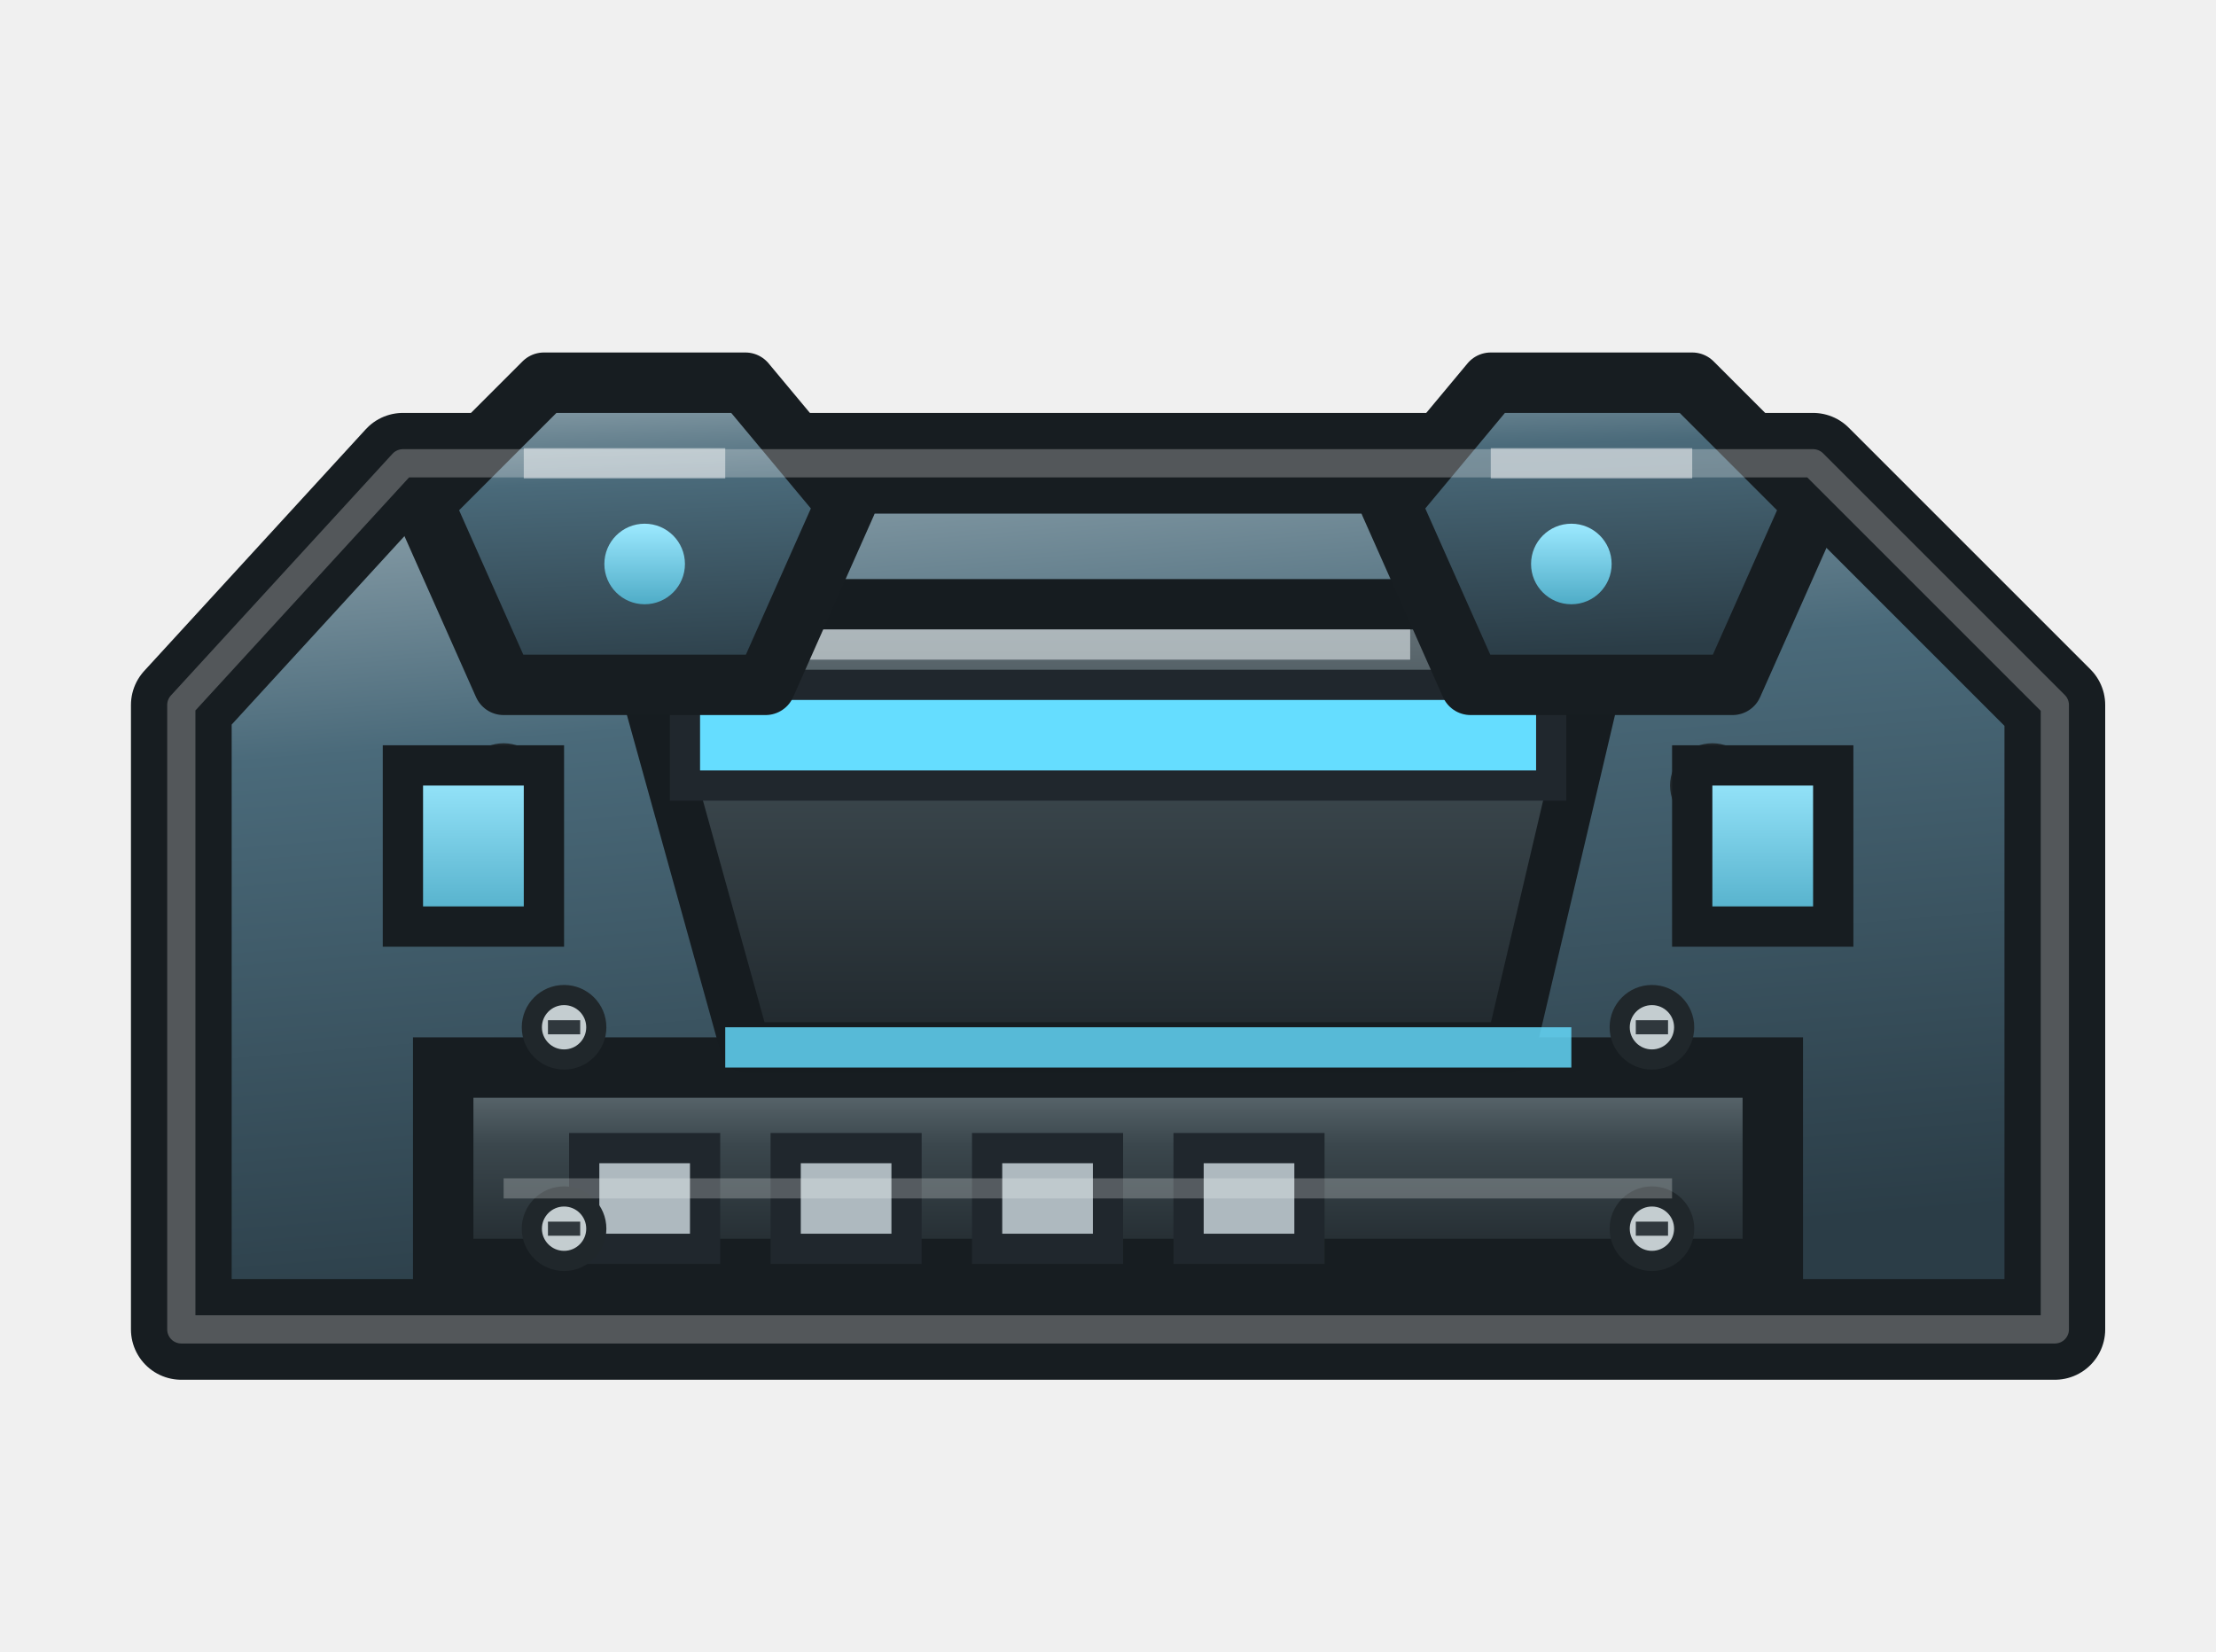
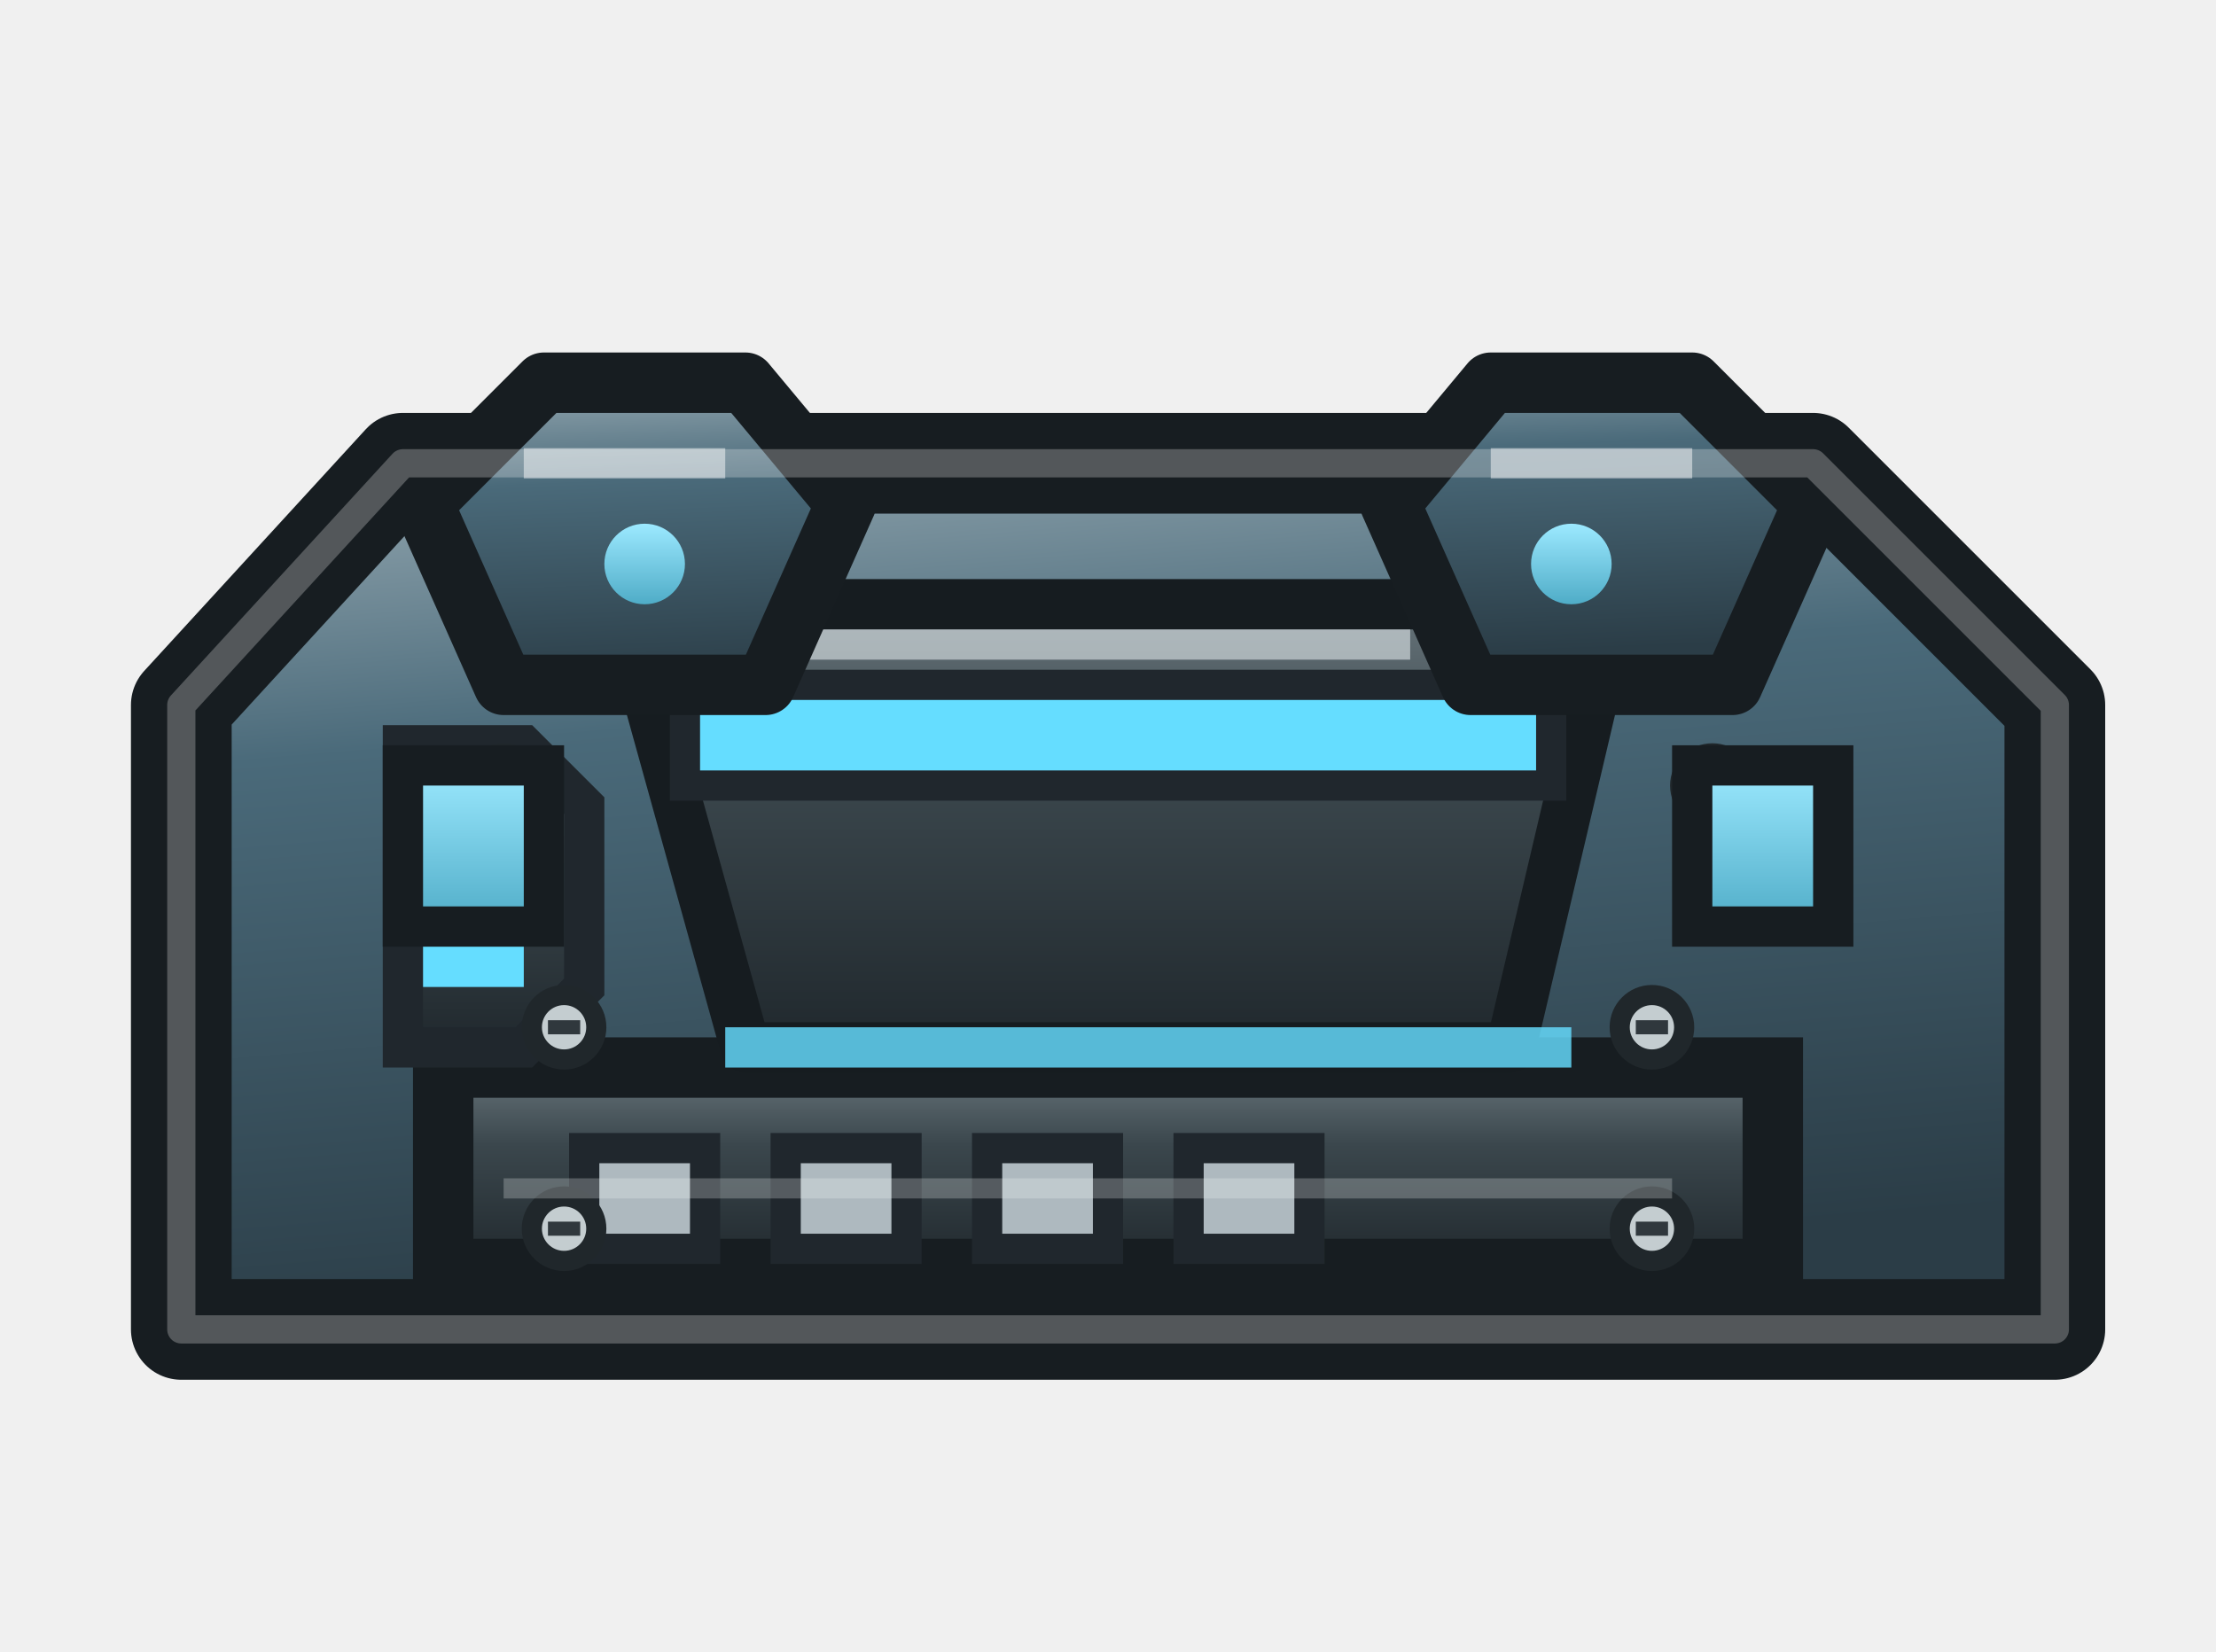
<svg xmlns="http://www.w3.org/2000/svg" viewBox="0 0 110 82" role="img" aria-label="DALGA-2 body">
  <defs>
    <linearGradient id="ornitorenk-body-shell" x1="0" y1="0" x2="0.18" y2="1">
      <stop stop-color="#96a9b2" />
      <stop offset=".34" stop-color="#4a6a7a" />
      <stop offset="1" stop-color="#2b3d47" />
    </linearGradient>
    <linearGradient id="ornitorenk-body-metal" x1="0" y1="0" x2="0" y2="1">
      <stop stop-color="#67747a" />
      <stop offset=".38" stop-color="#3b474d" />
      <stop offset="1" stop-color="#20282d" />
    </linearGradient>
    <linearGradient id="ornitorenk-body-accent" x1="0" y1="0" x2="0" y2="1">
      <stop stop-color="#9ce9ff" />
      <stop offset="1" stop-color="#4facc7" />
    </linearGradient>
    <linearGradient id="ornitorenk-body-glass" x1="0" y1="0" x2="0" y2="1">
      <stop stop-color="#263a43" />
      <stop offset=".55" stop-color="#101b20" />
      <stop offset="1" stop-color="#070d11" />
    </linearGradient>
  </defs>
  <g>
    <path d="M9 35 20 23h70l12 12v31H9z" fill="url(#ornitorenk-body-shell)" stroke="#171d21" stroke-width="5" stroke-linejoin="round" />
    <path d="M22 53h66v10H22z" fill="url(#ornitorenk-body-metal)" stroke="#171d21" stroke-width="3" />
+     <path d="M20 37h6l3 3v9l-3 3h-6z" fill="url(#ornitorenk-body-metal)" stroke="#20272d" stroke-width="2" />
+     <path d="M21 40h5v3h-5zm0 6h5v3h-5z" fill="#65ddff" />
    <path d="M32 34 38 30h34l7 5-4 17H37z" fill="url(#ornitorenk-body-metal)" stroke="#161c20" stroke-width="2.5" stroke-linejoin="round" />
    <path d="M38 32h32" stroke="#dbe4e7" stroke-opacity=".62" stroke-width="1.5" />
    <path d="M36 52h42" stroke="#65ddff" stroke-width="2" stroke-opacity=".82" />
    <path d="M34 34h43v5H34z" fill="#65ddff" stroke="#20272d" stroke-width="1.5" />
    <path d="M21 25 27 19h10l5 6-4 9H25zM69 25l5-6h10l6 6-4 9H73z" fill="url(#ornitorenk-body-shell)" stroke="#171d21" stroke-width="3" stroke-linejoin="round" />
    <path d="M26 23h10M74 23h10" stroke="#ffffff" stroke-opacity=".48" stroke-width="1.5" />
    <circle cx="32" cy="28" r="2" fill="url(#ornitorenk-body-accent)" />
    <circle cx="78" cy="28" r="2" fill="url(#ornitorenk-body-accent)" />
    <path d="M29 57h6v5h-6z" fill="#aeb9bf" stroke="#20272d" stroke-width="1.5" />
    <path d="M39 57h6v5h-6z" fill="#aeb9bf" stroke="#20272d" stroke-width="1.5" />
    <path d="M49 57h6v5h-6z" fill="#aeb9bf" stroke="#20272d" stroke-width="1.5" />
    <path d="M59 57h6v5h-6z" fill="#aeb9bf" stroke="#20272d" stroke-width="1.5" />
    <circle cx="25" cy="39" r="1.6" fill="#c4cdd0" stroke="#20272b" stroke-width="1" />
    <path d="M24.2 39h1.6" stroke="#30383d" stroke-width=".7" />
    <circle cx="85" cy="39" r="1.6" fill="#c4cdd0" stroke="#20272b" stroke-width="1" />
    <path d="M84.2 39h1.6" stroke="#30383d" stroke-width=".7" />
    <circle cx="28" cy="51" r="1.6" fill="#c4cdd0" stroke="#20272b" stroke-width="1" />
    <path d="M27.2 51h1.6" stroke="#30383d" stroke-width=".7" />
    <circle cx="82" cy="51" r="1.6" fill="#c4cdd0" stroke="#20272b" stroke-width="1" />
    <path d="M81.2 51h1.6" stroke="#30383d" stroke-width=".7" />
    <circle cx="28" cy="61" r="1.6" fill="#c4cdd0" stroke="#20272b" stroke-width="1" />
    <path d="M27.2 61h1.6" stroke="#30383d" stroke-width=".7" />
    <circle cx="82" cy="61" r="1.6" fill="#c4cdd0" stroke="#20272b" stroke-width="1" />
    <path d="M81.2 61h1.6" stroke="#30383d" stroke-width=".7" />
    <path d="M9 35 20 23h70l12 12v31H9z" fill="none" stroke="#ffffff" stroke-opacity=".26" stroke-width="1.4" stroke-linejoin="round" />
    <path d="M25 59h58" stroke="#f5f8fa" stroke-opacity=".25" stroke-width="1" />
    <path d="M20 38h7v8h-7zM84 38h7v8h-7z" fill="url(#ornitorenk-body-accent)" stroke="#171d21" stroke-width="2" />
  </g>
</svg>
